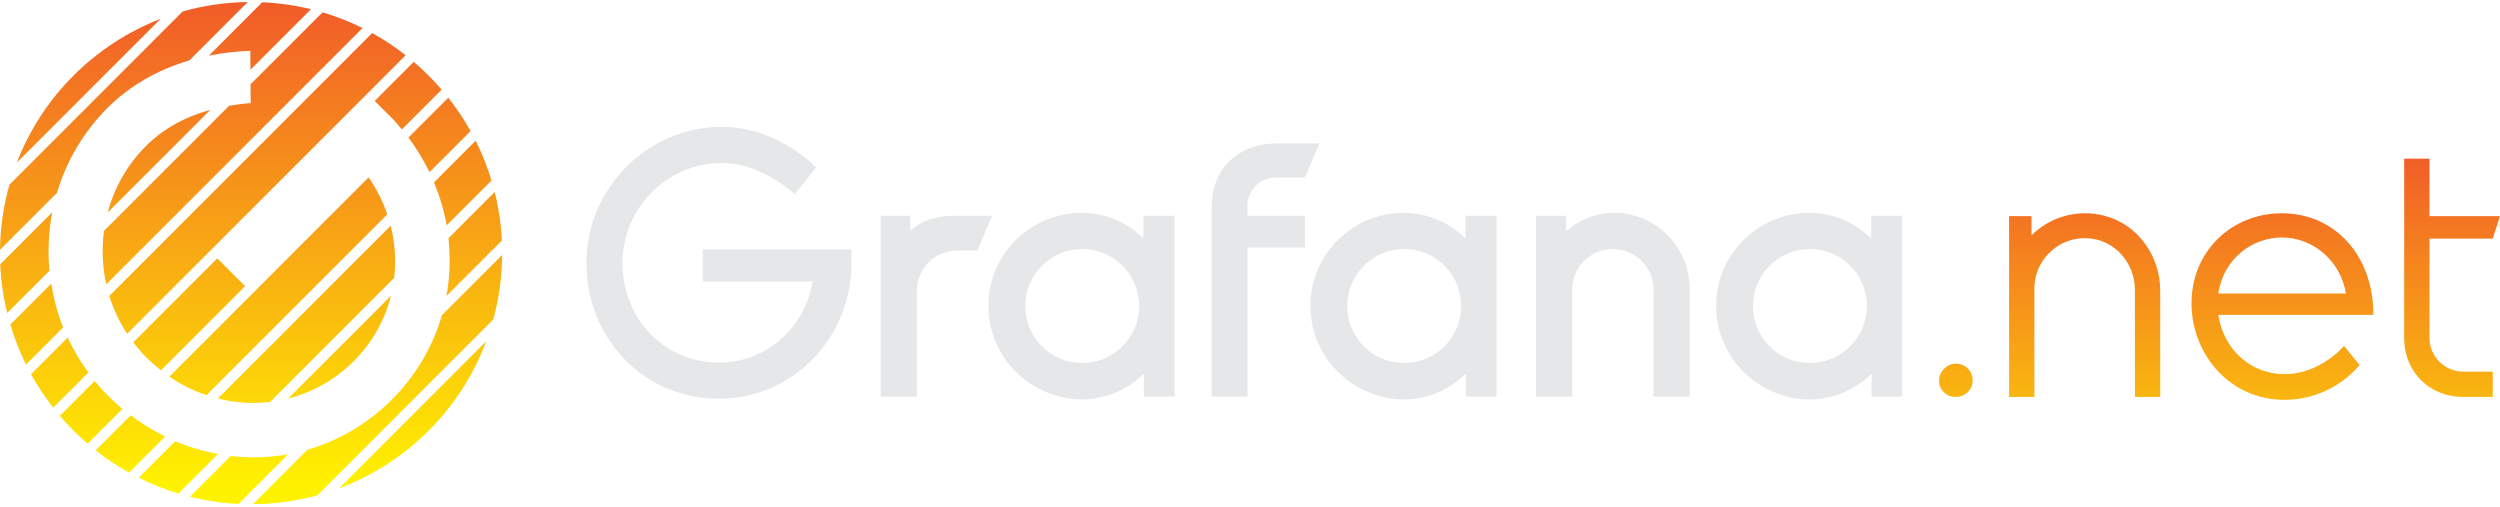
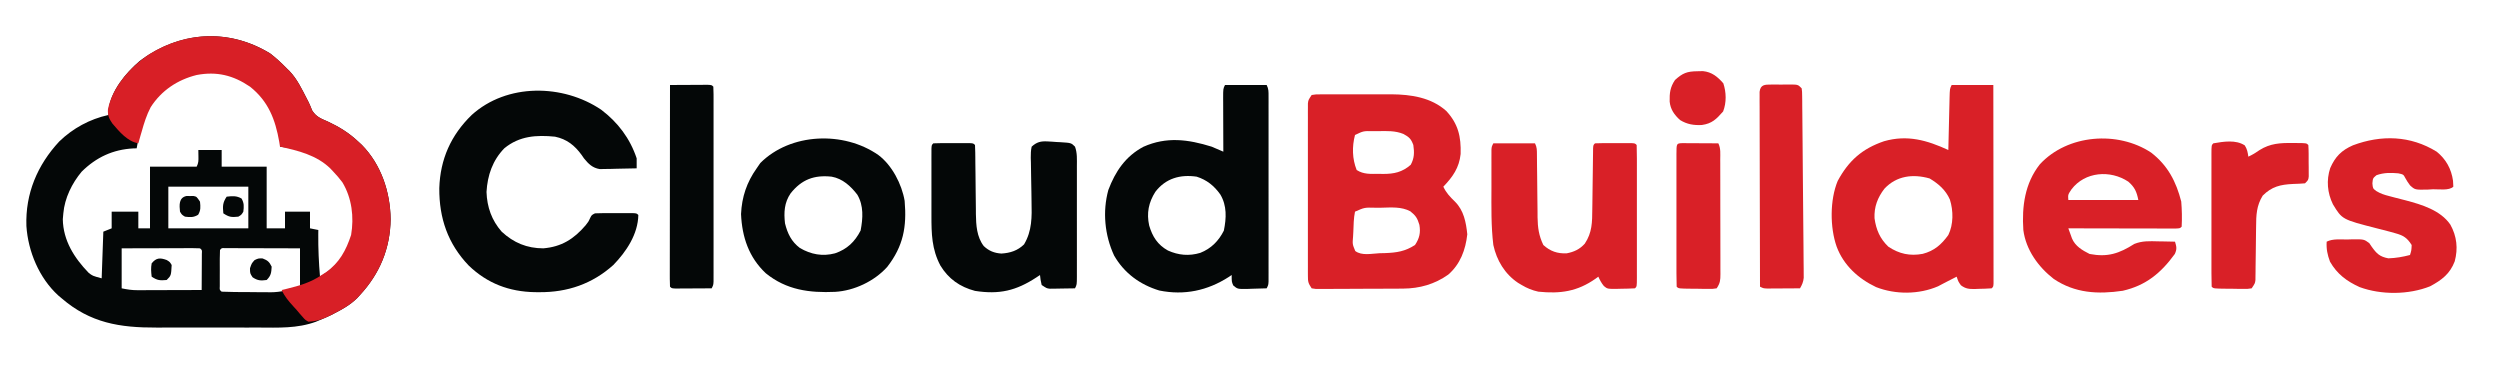
- <svg xmlns="http://www.w3.org/2000/svg" width="400" height="81" viewBox="0 0 400 81">
-   <path d="M136.223 42.913c-.463 11.743-9.719 20.884-21.231 20.884-12.149 0-21.174-9.835-21.174-21.694 0-11.975 9.777-21.81 21.694-21.81 5.38 0 10.645 2.314 15.099 6.479l-3.471 4.281c-3.413-2.951-7.521-4.975-11.628-4.975-8.735 0-15.909 7.173-15.909 16.024 0 8.967 6.768 15.909 15.388 15.909 7.752 0 13.826-5.669 15.041-12.959h-17.586v-5.149h23.777v3.01zm20.187-2.834h-3.24a6.48 6.48 0 0 0-6.479 6.479V63.45h-5.785V34.525h4.744v2.43c1.562-1.562 4.05-2.43 6.826-2.43h6.248l-2.314 5.554zm31.526 23.371h-4.917v-3.645c-3.804 3.717-9.803 5.496-15.874 2.83-4.506-1.979-7.854-6.084-8.745-10.924-1.723-9.355 5.472-17.649 14.669-17.649 3.876 0 7.347 1.562 9.892 4.107v-3.644h4.975V63.45zm-5.917-12.382c1.365-5.879-3.086-11.221-8.892-11.221-5.033 0-9.082 4.107-9.082 9.083 0 5.627 4.947 9.982 10.701 9.002 3.545-.604 6.46-3.361 7.273-6.864zm17.578-18.163v1.62h9.198v5.091h-9.198V63.45h-5.727V33.079c0-6.364 4.57-10.124 10.297-10.124h6.942l-2.314 5.438h-4.628c-2.546 0-4.57 2.024-4.57 4.512zm39.857 30.545h-4.917v-3.645c-3.804 3.717-9.803 5.496-15.874 2.83-4.506-1.979-7.854-6.084-8.745-10.924-1.723-9.355 5.472-17.649 14.669-17.649 3.876 0 7.347 1.562 9.892 4.107v-3.644h4.975V63.45zm-5.917-12.382c1.365-5.879-3.086-11.221-8.892-11.221-5.033 0-9.082 4.107-9.082 9.083 0 5.627 4.947 9.982 10.701 9.002 3.545-.604 6.459-3.361 7.273-6.864zm36.818-4.742V63.45h-5.785V46.326c0-3.587-2.951-6.48-6.48-6.48-3.644 0-6.537 2.893-6.537 6.48V63.45h-5.785V34.525h4.801v2.487a11.743 11.743 0 0 1 7.752-2.95c6.712 0 12.034 5.496 12.034 12.264zm34.014 17.124h-4.917v-3.645c-3.804 3.717-9.803 5.496-15.874 2.83-4.506-1.979-7.854-6.084-8.745-10.924-1.723-9.355 5.472-17.649 14.669-17.649 3.876 0 7.347 1.562 9.892 4.107v-3.644h4.975V63.45zm-5.917-12.382c1.365-5.879-3.086-11.221-8.892-11.221-5.033 0-9.082 4.107-9.082 9.083 0 5.627 4.947 9.982 10.701 9.002 3.545-.604 6.46-3.361 7.273-6.864z" fill="#e6e7e8" />
-   <linearGradient id="a" gradientUnits="userSpaceOnUse" x1="312.934" y1="89.824" x2="312.934" y2="23.688">
-     <stop offset="0" stop-color="#fff200" />
-     <stop offset="1" stop-color="#f15a29" />
-   </linearGradient>
-   <path d="M315.624 60.907c0 1.43-1.27 2.793-3.09 2.581-.912-.106-1.738-.711-2.085-1.561-.788-1.934.834-3.739 2.456-3.739 1.62.001 2.719 1.215 2.719 2.719z" fill="url(#a)" />
-   <linearGradient id="b" gradientUnits="userSpaceOnUse" x1="333.545" y1="89.824" x2="333.545" y2="23.688">
-     <stop offset="0" stop-color="#fff200" />
-     <stop offset="1" stop-color="#f15a29" />
-   </linearGradient>
-   <path d="M345.636 46.484V63.51h-4.05V46.407c0-3.823-2.554-7.316-6.294-8.108-5.224-1.105-9.788 2.897-9.788 7.856V63.51h-4.049V34.585h3.587v3.066c2.861-2.86 7.191-4.251 11.589-3.153 5.387 1.345 9.005 6.432 9.005 11.986z" fill="url(#b)" />
-   <linearGradient id="c" gradientUnits="userSpaceOnUse" x1="365.193" y1="89.824" x2="365.193" y2="23.688">
-     <stop offset="0" stop-color="#fff200" />
-     <stop offset="1" stop-color="#f15a29" />
-   </linearGradient>
-   <path d="M354.924 50.379c.868 5.669 5.323 9.487 10.587 9.487 4.049 0 7.462-2.256 9.545-4.512l2.487 3.066c-3.355 3.876-7.868 5.554-12.033 5.554-8.793 0-14.868-7.347-14.868-15.446 0-8.331 6.421-14.405 14.463-14.405 8.33 0 14.636 6.595 14.636 16.256h-24.817zm20.422-3.414c-.81-5.091-5.149-8.967-10.24-8.967-4.686 0-9.314 3.297-10.182 8.967h20.422z" fill="url(#c)" />
-   <linearGradient id="d" gradientUnits="userSpaceOnUse" x1="392.334" y1="89.824" x2="392.334" y2="23.688">
-     <stop offset="0" stop-color="#fff200" />
-     <stop offset="1" stop-color="#f15a29" />
-   </linearGradient>
-   <path d="M398.843 63.511h-4.744c-5.38 0-9.43-3.992-9.43-9.43V25.387h4.05v9.199H400l-1.157 3.587h-10.124v15.909c0 2.959 2.421 5.38 5.38 5.38h4.744v4.049z" fill="url(#d)" />
-   <linearGradient id="e" gradientUnits="userSpaceOnUse" x1="38.25" y1="77.691" x2="38.25" y2="-.557">
-     <stop offset="0" stop-color="#fff200" />
-     <stop offset="1" stop-color="#f15a29" />
-   </linearGradient>
-   <path d="M36.916 72.962l-6.517 6.517a40.175 40.175 0 0 0 7.756 1.152l7.947-7.947a31.371 31.371 0 0 1-9.186.278z" fill="url(#e)" />
-   <linearGradient id="f" gradientUnits="userSpaceOnUse" x1="28.542" y1="77.691" x2="28.542" y2="-.557">
-     <stop offset="0" stop-color="#fff200" />
-     <stop offset="1" stop-color="#f15a29" />
-   </linearGradient>
-   <path d="M28.02 70.598l-5.832 5.833a40.003 40.003 0 0 0 6.368 2.539l6.341-6.341a32.435 32.435 0 0 1-6.877-2.031z" fill="url(#f)" />
-   <linearGradient id="g" gradientUnits="userSpaceOnUse" x1="20.867" y1="77.691" x2="20.867" y2="-.557">
-     <stop offset="0" stop-color="#fff200" />
-     <stop offset="1" stop-color="#f15a29" />
-   </linearGradient>
-   <path d="M20.914 66.444l-5.608 5.608a40.166 40.166 0 0 0 5.341 3.566l5.781-5.781a33.48 33.48 0 0 1-5.514-3.393z" fill="url(#g)" />
-   <linearGradient id="h" gradientUnits="userSpaceOnUse" x1="14.578" y1="77.691" x2="14.578" y2="-.557">
-     <stop offset="0" stop-color="#fff200" />
-     <stop offset="1" stop-color="#f15a29" />
-   </linearGradient>
-   <path d="M17.316 63.358a32.616 32.616 0 0 1-2.171-2.404l-5.574 5.574a40.37 40.37 0 0 0 4.446 4.462l5.569-5.569a33.777 33.777 0 0 1-2.27-2.063z" fill="url(#h)" />
-   <linearGradient id="i" gradientUnits="userSpaceOnUse" x1="25.441" y1="77.691" x2="25.441" y2="-.557">
-     <stop offset="0" stop-color="#fff200" />
-     <stop offset="1" stop-color="#f15a29" />
-   </linearGradient>
-   <path d="M23.322 23.401c-3.03 3.03-5.048 6.702-6.09 10.594L33.65 17.577c-3.97 1.084-7.448 2.944-10.328 5.824z" fill="url(#i)" />
-   <linearGradient id="j" gradientUnits="userSpaceOnUse" x1="44.531" y1="77.691" x2="44.531" y2="-.557">
-     <stop offset="0" stop-color="#fff200" />
-     <stop offset="1" stop-color="#f15a29" />
-   </linearGradient>
-   <path d="M58.977 28.382l-31.88 31.879a24.264 24.264 0 0 0 5.937 2.97l28.93-28.93a23.934 23.934 0 0 0-2.987-5.919z" fill="url(#j)" />
-   <linearGradient id="k" gradientUnits="userSpaceOnUse" x1="30.273" y1="77.691" x2="30.273" y2="-.557">
-     <stop offset="0" stop-color="#fff200" />
-     <stop offset="1" stop-color="#f15a29" />
-   </linearGradient>
-   <path d="M34.762 41.337L21.329 54.77a24.154 24.154 0 0 0 2.116 2.459 25.933 25.933 0 0 0 2.308 2.024L39.216 45.79l-4.454-4.453z" fill="url(#k)" />
-   <linearGradient id="l" gradientUnits="userSpaceOnUse" x1="19.821" y1="77.691" x2="19.821" y2="-.557">
-     <stop offset="0" stop-color="#fff200" />
-     <stop offset="1" stop-color="#f15a29" />
-   </linearGradient>
-   <path d="M17.193 17.272c3.561-3.561 8.031-6.117 13.111-7.609L39.642.325c-3.607.047-7.097.57-10.415 1.508L1.508 29.552A40.196 40.196 0 0 0 0 39.967l9.128-9.128a32.032 32.032 0 0 1 8.065-13.567z" fill="url(#l)" />
-   <linearGradient id="m" gradientUnits="userSpaceOnUse" x1="9.554" y1="77.691" x2="9.554" y2="-.557">
-     <stop offset="0" stop-color="#fff200" />
-     <stop offset="1" stop-color="#f15a29" />
-   </linearGradient>
-   <path d="M10.831 54.008l-5.866 5.866a40.231 40.231 0 0 0 3.549 5.358l5.628-5.628a32.395 32.395 0 0 1-3.311-5.596z" fill="url(#m)" />
-   <linearGradient id="n" gradientUnits="userSpaceOnUse" x1="5.875" y1="77.691" x2="5.875" y2="-.557">
-     <stop offset="0" stop-color="#fff200" />
-     <stop offset="1" stop-color="#f15a29" />
-   </linearGradient>
-   <path d="M8.205 45.374l-6.558 6.558a39.87 39.87 0 0 0 2.512 6.396l5.942-5.942c-.903-2.271-1.518-4.625-1.896-7.012z" fill="url(#n)" />
-   <linearGradient id="o" gradientUnits="userSpaceOnUse" x1="41.198" y1="77.691" x2="41.198" y2="-.557">
-     <stop offset="0" stop-color="#fff200" />
-     <stop offset="1" stop-color="#f15a29" />
-   </linearGradient>
-   <path d="M20.337 53.41l44.57-44.57a40.296 40.296 0 0 0-5.358-3.549l-42.06 42.06a23.847 23.847 0 0 0 2.848 6.059z" fill="url(#o)" />
-   <linearGradient id="p" gradientUnits="userSpaceOnUse" x1="4.198" y1="77.691" x2="4.198" y2="-.557">
-     <stop offset="0" stop-color="#fff200" />
-     <stop offset="1" stop-color="#f15a29" />
-   </linearGradient>
-   <path d="M8.364 33.956L.033 42.287c.117 2.675.499 5.28 1.114 7.794l6.768-6.768a33.036 33.036 0 0 1 .449-9.357z" fill="url(#p)" />
-   <linearGradient id="q" gradientUnits="userSpaceOnUse" x1="41.589" y1="77.691" x2="41.589" y2="-.557">
-     <stop offset="0" stop-color="#fff200" />
-     <stop offset="1" stop-color="#f15a29" />
-   </linearGradient>
-   <path d="M40.052 8.141l.02 3.015 9.684-9.684A40.155 40.155 0 0 0 41.962.358l-8.539 8.539a40.655 40.655 0 0 1 6.629-.756z" fill="url(#q)" />
-   <linearGradient id="r" gradientUnits="userSpaceOnUse" x1="75.867" y1="77.691" x2="75.867" y2="-.557">
-     <stop offset="0" stop-color="#fff200" />
-     <stop offset="1" stop-color="#f15a29" />
-   </linearGradient>
-   <path d="M71.428 47.357l8.877-8.877a40.175 40.175 0 0 0-1.152-7.756l-7.404 7.404a31.82 31.82 0 0 1-.321 9.229z" fill="url(#r)" />
-   <linearGradient id="s" gradientUnits="userSpaceOnUse" x1="74.039" y1="77.691" x2="74.039" y2="-.557">
-     <stop offset="0" stop-color="#fff200" />
-     <stop offset="1" stop-color="#f15a29" />
-   </linearGradient>
-   <path d="M71.471 36.055l7.174-7.173a39.864 39.864 0 0 0-2.539-6.369l-6.672 6.672a32.636 32.636 0 0 1 2.037 6.87z" fill="url(#s)" />
-   <linearGradient id="t" gradientUnits="userSpaceOnUse" x1="65.308" y1="77.691" x2="65.308" y2="-.557">
-     <stop offset="0" stop-color="#fff200" />
-     <stop offset="1" stop-color="#f15a29" />
-   </linearGradient>
-   <path d="M63.096 19.295c.425.46.8.946 1.195 1.422l6.374-6.374a40.545 40.545 0 0 0-4.462-4.446L59.95 16.15l3.146 3.145z" fill="url(#t)" />
-   <linearGradient id="u" gradientUnits="userSpaceOnUse" x1="70.32" y1="77.691" x2="70.32" y2="-.557">
-     <stop offset="0" stop-color="#fff200" />
-     <stop offset="1" stop-color="#f15a29" />
-   </linearGradient>
-   <path d="M68.714 27.552l6.579-6.579a40.264 40.264 0 0 0-3.566-5.341l-6.38 6.38a33.41 33.41 0 0 1 3.367 5.54z" fill="url(#u)" />
-   <linearGradient id="v" gradientUnits="userSpaceOnUse" x1="66.036" y1="77.691" x2="66.036" y2="-.557">
-     <stop offset="0" stop-color="#fff200" />
-     <stop offset="1" stop-color="#f15a29" />
-   </linearGradient>
-   <path d="M77.809 54.588L54.262 78.135a40.295 40.295 0 0 0 23.547-23.547z" fill="url(#v)" />
-   <linearGradient id="w" gradientUnits="userSpaceOnUse" x1="37.212" y1="77.691" x2="37.212" y2="-.557">
-     <stop offset="0" stop-color="#fff200" />
-     <stop offset="1" stop-color="#f15a29" />
-   </linearGradient>
-   <path d="M40.107 16.495c-1.188.086-2.33.241-3.451.429L16.648 36.932a24.133 24.133 0 0 0 .355 8.553l41-41a39.927 39.927 0 0 0-6.396-2.512l-11.52 11.519.02 3.003z" fill="url(#w)" />
-   <linearGradient id="x" gradientUnits="userSpaceOnUse" x1="49.038" y1="77.691" x2="49.038" y2="-.557">
-     <stop offset="0" stop-color="#fff200" />
-     <stop offset="1" stop-color="#f15a29" />
-   </linearGradient>
-   <path d="M62.504 36.114L34.855 63.763c2.759.696 5.587.878 8.363.545l19.849-19.849a23.081 23.081 0 0 0-.563-8.345z" fill="url(#x)" />
-   <linearGradient id="y" gradientUnits="userSpaceOnUse" x1="54.332" y1="77.691" x2="54.332" y2="-.557">
-     <stop offset="0" stop-color="#fff200" />
-     <stop offset="1" stop-color="#f15a29" />
-   </linearGradient>
-   <path d="M62.558 47.32l-16.45 16.45a22.72 22.72 0 0 0 10.493-5.989c3.036-3.037 5.002-6.654 5.957-10.461z" fill="url(#y)" />
-   <linearGradient id="z" gradientUnits="userSpaceOnUse" x1="60.406" y1="77.691" x2="60.406" y2="-.557">
-     <stop offset="0" stop-color="#fff200" />
-     <stop offset="1" stop-color="#f15a29" />
-   </linearGradient>
-   <path d="M80.348 40.789l-9.641 9.641a31.326 31.326 0 0 1-7.98 13.479c-3.981 3.981-8.644 6.641-13.555 8.055l-8.71 8.71a40.205 40.205 0 0 0 10.329-1.422l28.133-28.133a40.089 40.089 0 0 0 1.424-10.33z" fill="url(#z)" />
-   <linearGradient id="A" gradientUnits="userSpaceOnUse" x1="14.191" y1="77.691" x2="14.191" y2="-.557">
-     <stop offset="0" stop-color="#fff200" />
-     <stop offset="1" stop-color="#f15a29" />
-   </linearGradient>
-   <path d="M2.684 26.025L25.699 3.01A40.292 40.292 0 0 0 2.684 26.025z" fill="url(#A)" />
+ <svg xmlns="http://www.w3.org/2000/svg" version="1.1" width="1500" height="221">
+   <path d="M0 0 C3.616 2.758 6.834 5.74 10 9 C10.549 9.529 11.098 10.057 11.664 10.602 C16.293 15.429 19.133 21.484 22.168 27.379 C22.485 27.989 22.802 28.598 23.129 29.227 C23.927 30.852 24.604 32.537 25.266 34.223 C27.673 38.077 30.484 39.121 34.562 40.875 C41.528 44.121 47.362 47.698 53 53 C53.694 53.641 54.387 54.281 55.102 54.941 C66.704 66.746 72.171 83.221 72.375 99.5 C72.175 116.963 65.871 132.157 54 145 C53.432 145.623 52.863 146.245 52.277 146.887 C48.142 150.931 43.42 153.574 38.312 156.188 C37.69 156.509 37.067 156.83 36.426 157.161 C34.312 158.191 32.172 159.098 30 160 C28.791 160.515 28.791 160.515 27.558 161.041 C16.327 165.162 4.914 164.58 -6.895 164.531 C-9.214 164.534 -11.534 164.538 -13.853 164.543 C-18.699 164.549 -23.544 164.54 -28.39 164.521 C-34.559 164.499 -40.728 164.512 -46.897 164.536 C-51.684 164.55 -56.47 164.546 -61.257 164.535 C-63.53 164.533 -65.802 164.536 -68.075 164.545 C-90.1 164.616 -107.77 161.846 -125 147 C-125.678 146.429 -126.356 145.858 -127.055 145.27 C-138.487 134.838 -145.138 118.915 -146.156 103.66 C-146.844 84.133 -139.564 66.991 -126.438 52.875 C-118.236 44.948 -108.16 39.469 -97 37 C-96.959 35.907 -96.918 34.814 -96.875 33.688 C-95.42 22.519 -86.615 11.818 -78.328 4.707 C-54.654 -13.116 -25.466 -15.446 0 0 Z M-61 20 C-62.052 20.742 -63.104 21.485 -64.188 22.25 C-74.127 31.969 -77.744 43.582 -80 57 C-80.982 57.021 -80.982 57.021 -81.984 57.043 C-94.225 57.683 -104.285 62.379 -113 71 C-118.821 77.95 -123.208 86.896 -124 96 C-124.155 97.763 -124.155 97.763 -124.312 99.562 C-124.092 112.337 -117.467 122.714 -108.906 131.59 C-106.527 133.502 -106.527 133.502 -101 135 C-100.67 125.76 -100.34 116.52 -100 107 C-97.525 106.01 -97.525 106.01 -95 105 C-95 101.7 -95 98.4 -95 95 C-89.72 95 -84.44 95 -79 95 C-79 98.3 -79 101.6 -79 105 C-76.69 105 -74.38 105 -72 105 C-72 92.79 -72 80.58 -72 68 C-62.76 68 -53.52 68 -44 68 C-42.856 65.713 -42.897 64.407 -42.938 61.875 C-42.958 60.596 -42.979 59.318 -43 58 C-38.38 58 -33.76 58 -29 58 C-29 61.3 -29 64.6 -29 68 C-20.09 68 -11.18 68 -2 68 C-2 80.21 -2 92.42 -2 105 C1.63 105 5.26 105 9 105 C9 101.7 9 98.4 9 95 C13.95 95 18.9 95 24 95 C24 98.3 24 101.6 24 105 C25.65 105.33 27.3 105.66 29 106 C28.983 107.272 28.983 107.272 28.965 108.57 C28.899 117.114 29.275 125.484 30 134 C40.246 127.989 46.017 120.485 49.586 109.137 C51.664 98.413 50.096 86.876 44.492 77.469 C42.786 75.151 40.989 73.08 39 71 C37.995 69.935 37.995 69.935 36.969 68.848 C28.224 60.34 17.883 57.412 6 56 C6.082 55.113 6.165 54.226 6.25 53.312 C6.202 41.418 0.116 31.271 -7.688 22.812 C-15.467 15.389 -24.685 11.379 -35.402 10.891 C-45.029 11.296 -53.226 14.468 -61 20 Z M-61 80 C-61 88.25 -61 96.5 -61 105 C-45.16 105 -29.32 105 -13 105 C-13 96.75 -13 88.5 -13 80 C-28.84 80 -44.68 80 -61 80 Z M-89 117 C-89 124.92 -89 132.84 -89 141 C-85.483 141.703 -82.944 142.124 -79.485 142.114 C-78.194 142.113 -78.194 142.113 -76.877 142.113 C-75.963 142.108 -75.048 142.103 -74.105 142.098 C-73.158 142.096 -72.211 142.095 -71.235 142.093 C-68.219 142.088 -65.203 142.075 -62.188 142.062 C-60.139 142.057 -58.09 142.053 -56.041 142.049 C-51.027 142.038 -46.014 142.021 -41 142 C-40.971 138.021 -40.953 134.042 -40.938 130.062 C-40.925 128.358 -40.925 128.358 -40.912 126.619 C-40.909 125.54 -40.906 124.46 -40.902 123.348 C-40.897 122.347 -40.892 121.347 -40.886 120.317 C-40.738 118.038 -40.738 118.038 -42 117 C-43.474 116.907 -44.952 116.883 -46.428 116.886 C-47.369 116.887 -48.31 116.887 -49.279 116.887 C-50.302 116.892 -51.325 116.897 -52.379 116.902 C-53.942 116.904 -53.942 116.904 -55.536 116.907 C-58.878 116.912 -62.22 116.925 -65.562 116.938 C-67.822 116.943 -70.082 116.947 -72.342 116.951 C-77.895 116.961 -83.447 116.981 -89 117 Z M-30 118 C-30.099 119.769 -30.131 121.541 -30.133 123.312 C-30.134 124.388 -30.135 125.463 -30.137 126.57 C-30.133 127.702 -30.129 128.834 -30.125 130 C-30.129 131.132 -30.133 132.264 -30.137 133.43 C-30.135 134.505 -30.134 135.58 -30.133 136.688 C-30.132 137.681 -30.131 138.675 -30.129 139.699 C-30.258 141.964 -30.258 141.964 -29 143 C-26.462 143.126 -23.953 143.189 -21.414 143.203 C-20.643 143.209 -19.871 143.215 -19.076 143.22 C-17.433 143.23 -15.791 143.236 -14.148 143.24 C-11.67 143.25 -9.193 143.281 -6.715 143.312 C-5.115 143.319 -3.514 143.324 -1.914 143.328 C-0.823 143.347 -0.823 143.347 0.291 143.366 C6.929 143.338 11.101 141.882 18 140 C18 132.41 18 124.82 18 117 C11.325 116.977 4.65 116.957 -2.026 116.945 C-4.298 116.94 -6.571 116.933 -8.844 116.925 C-12.103 116.912 -15.362 116.907 -18.621 116.902 C-19.644 116.897 -20.667 116.892 -21.721 116.887 C-22.662 116.887 -23.603 116.887 -24.572 116.886 C-25.405 116.884 -26.237 116.882 -27.095 116.88 C-29.01 116.79 -29.01 116.79 -30 118 Z " fill="#040707" transform="translate(162,32)" />
+   <path d="M0 0 C2.362 -0.381 2.362 -0.381 5.361 -0.388 C6.483 -0.398 7.605 -0.407 8.762 -0.417 C9.983 -0.411 11.203 -0.405 12.461 -0.398 C14.345 -0.403 14.345 -0.403 16.267 -0.407 C18.936 -0.409 21.604 -0.405 24.272 -0.391 C27.659 -0.374 31.045 -0.384 34.431 -0.402 C37.691 -0.415 40.951 -0.406 44.211 -0.398 C45.411 -0.405 46.612 -0.411 47.849 -0.417 C59.593 -0.321 71.69 1.459 80.746 9.562 C87.918 17.289 89.696 24.968 89.383 35.406 C88.504 43.659 84.655 49.138 79 55 C80.746 58.789 83.009 61.081 86 64 C91.299 69.299 92.612 76.314 93.375 83.562 C92.36 92.863 89.157 101.552 81.926 107.789 C73.804 113.544 64.762 116.098 54.865 116.161 C53.65 116.171 52.436 116.18 51.184 116.19 C49.882 116.194 48.58 116.199 47.238 116.203 C45.883 116.209 44.527 116.215 43.171 116.22 C40.338 116.231 37.504 116.237 34.671 116.24 C31.035 116.246 27.401 116.27 23.765 116.298 C20.97 116.317 18.174 116.322 15.378 116.324 C13.385 116.328 11.392 116.347 9.399 116.366 C8.194 116.363 6.989 116.36 5.747 116.356 C4.683 116.36 3.619 116.364 2.523 116.367 C1.69 116.246 0.858 116.125 0 116 C-2.108 112.838 -2.251 112.094 -2.254 108.483 C-2.26 107.558 -2.265 106.633 -2.271 105.679 C-2.267 104.666 -2.263 103.653 -2.259 102.609 C-2.262 101.541 -2.266 100.472 -2.269 99.371 C-2.278 95.831 -2.272 92.291 -2.266 88.75 C-2.267 86.295 -2.269 83.84 -2.271 81.386 C-2.274 76.238 -2.27 71.09 -2.261 65.941 C-2.249 59.333 -2.256 52.726 -2.268 46.118 C-2.275 41.048 -2.273 35.978 -2.268 30.908 C-2.266 28.471 -2.268 26.034 -2.273 23.597 C-2.278 20.195 -2.27 16.793 -2.259 13.391 C-2.263 12.378 -2.267 11.364 -2.271 10.321 C-2.263 8.933 -2.263 8.933 -2.254 7.517 C-2.253 6.712 -2.252 5.908 -2.252 5.079 C-2 3 -2 3 0 0 Z M26 24 C24.168 30.997 24.313 38.284 27 45 C31.209 47.737 35.46 47.331 40.312 47.312 C41.142 47.329 41.972 47.345 42.826 47.361 C49.43 47.367 54.318 46.338 59.438 41.875 C61.628 37.844 61.653 34.491 61 30 C59.634 26.303 58.533 25.295 55.082 23.387 C50.097 21.348 45.057 21.6 39.75 21.688 C38.757 21.684 37.765 21.681 36.742 21.678 C31.038 21.583 31.038 21.583 26 24 Z M26 70 C25.182 73.946 25.159 77.978 25 82 C24.947 82.96 24.894 83.921 24.84 84.91 C24.454 89.525 24.454 89.525 26.164 93.615 C30.083 96.571 36.009 95.155 40.688 94.938 C41.847 94.91 43.007 94.882 44.201 94.854 C51.16 94.573 56.111 93.807 62 90 C64.63 86.054 65.461 82.655 64.637 77.906 C63.442 73.977 62.535 72.424 59.203 69.785 C53.766 66.894 47.743 67.499 41.75 67.625 C39.975 67.627 39.975 67.627 38.164 67.629 C31.713 67.472 31.713 67.472 26 70 Z " fill="#D92027" transform="translate(787,57)" />
+   <path d="M0 0 C10.037 7.597 17.283 17.179 21.305 29.184 C21.345 31.183 21.351 33.184 21.305 35.184 C17.242 35.3 13.181 35.371 9.117 35.434 C7.391 35.484 7.391 35.484 5.631 35.535 C3.963 35.554 3.963 35.554 2.262 35.574 C0.73 35.606 0.73 35.606 -0.833 35.638 C-5.194 34.946 -7.599 32.533 -10.32 29.184 C-10.774 28.524 -11.228 27.864 -11.695 27.184 C-15.913 21.414 -20.566 17.671 -27.695 16.184 C-38.839 15.087 -49.039 15.72 -58.07 23.133 C-65.133 30.364 -68.219 39.365 -68.789 49.359 C-68.49 58.377 -65.676 66.395 -59.695 73.184 C-52.489 79.862 -44.528 83.169 -34.695 83.184 C-23.751 82.26 -16.375 77.586 -9.324 69.367 C-7.651 67.26 -7.651 67.26 -6.598 64.969 C-5.695 63.184 -5.695 63.184 -3.695 62.184 C-1.821 62.087 0.057 62.053 1.934 62.051 C3.051 62.049 4.168 62.048 5.318 62.047 C6.489 62.051 7.661 62.055 8.867 62.059 C10.042 62.055 11.217 62.051 12.428 62.047 C13.543 62.048 14.659 62.049 15.809 62.051 C16.838 62.052 17.867 62.053 18.928 62.054 C21.305 62.184 21.305 62.184 22.305 63.184 C22.088 74.688 15.12 85.144 7.305 93.184 C-5.323 104.525 -20.213 109.604 -37.008 109.496 C-37.931 109.49 -38.855 109.485 -39.806 109.479 C-55.17 109.206 -68.262 104.266 -79.445 93.531 C-91.987 80.445 -97.241 65.085 -97.117 47.064 C-96.561 29.711 -90.182 15.328 -77.695 3.184 C-56.477 -16.014 -22.917 -15.444 0 0 Z " fill="#040707" transform="translate(360.6953,65.81641)" />
+   <path d="M0 0 C8.25 0 16.5 0 25 0 C26.217 2.434 26.126 3.986 26.127 6.707 C26.131 8.196 26.131 8.196 26.136 9.715 C26.132 11.355 26.132 11.355 26.129 13.027 C26.132 14.749 26.132 14.749 26.135 16.506 C26.139 20.317 26.136 24.127 26.133 27.938 C26.133 30.575 26.134 33.213 26.136 35.851 C26.138 41.386 26.135 46.921 26.13 52.456 C26.125 58.86 26.127 65.264 26.132 71.668 C26.137 77.822 26.137 83.976 26.134 90.131 C26.133 92.753 26.134 95.375 26.136 97.997 C26.139 101.655 26.135 105.314 26.129 108.973 C26.131 110.066 26.133 111.159 26.136 112.285 C26.133 113.278 26.13 114.27 26.127 115.293 C26.126 116.592 26.126 116.592 26.126 117.917 C26 120 26 120 25 122 C22.062 122.108 19.127 122.187 16.188 122.25 C15.354 122.284 14.521 122.317 13.662 122.352 C7.529 122.45 7.529 122.45 4.926 120.234 C4 118 4 118 4 114 C3.429 114.387 2.858 114.773 2.27 115.172 C-10.576 123.422 -24.454 126.338 -39.434 123.305 C-51.011 119.794 -60.474 112.892 -66.539 102.316 C-72.197 90.123 -73.556 75.975 -70 63 C-65.79 51.832 -59.673 42.76 -48.938 37.062 C-35.067 30.884 -22.142 32.609 -8 37 C-5.646 37.955 -3.328 38.982 -1 40 C-1.005 38.859 -1.01 37.719 -1.016 36.543 C-1.034 32.32 -1.045 28.098 -1.055 23.875 C-1.06 22.045 -1.067 20.216 -1.075 18.386 C-1.088 15.76 -1.093 13.134 -1.098 10.508 C-1.103 9.687 -1.108 8.866 -1.113 8.02 C-1.114 2.228 -1.114 2.228 0 0 Z M-41.781 64.082 C-45.827 70.448 -47.126 76.876 -45.496 84.293 C-43.542 90.959 -40.446 95.864 -34.25 99.312 C-27.875 102.176 -21.551 102.732 -14.844 100.723 C-8.354 98.179 -3.782 93.564 -0.688 87.375 C0.845 79.854 1.209 72.437 -2.809 65.676 C-6.509 60.471 -10.914 56.932 -17 55 C-26.899 53.552 -35.583 56.006 -41.781 64.082 Z " fill="#040707" transform="translate(735,51)" />
+   <path d="M0 0 C8.25 0 16.5 0 25 0 C25.023 15.759 25.041 31.518 25.052 47.278 C25.057 54.594 25.064 61.911 25.075 69.228 C25.085 75.603 25.092 81.978 25.094 88.353 C25.095 91.73 25.098 95.108 25.106 98.486 C25.113 102.25 25.114 106.015 25.114 109.779 C25.117 110.907 25.121 112.035 25.124 113.197 C25.123 114.216 25.122 115.236 25.12 116.286 C25.121 117.177 25.122 118.069 25.123 118.987 C25 121 25 121 24 122 C21.379 122.181 18.81 122.278 16.188 122.312 C15.1 122.356 15.1 122.356 13.99 122.4 C10.449 122.443 8.425 122.318 5.551 120.168 C4 118 4 118 3 115 C0.886 116.047 -1.213 117.113 -3.297 118.219 C-4.106 118.642 -4.916 119.064 -5.75 119.5 C-6.549 119.923 -7.348 120.346 -8.172 120.781 C-19.681 125.741 -33.732 125.813 -45.359 121.254 C-55.969 116.216 -64.825 108.203 -69 97 C-73.095 85.442 -73.093 68.88 -68.383 57.566 C-61.817 45.38 -53.649 38.179 -40.543 33.727 C-26.562 29.732 -14.832 33.135 -2 39 C-1.962 37.334 -1.962 37.334 -1.924 35.635 C-1.83 31.524 -1.73 27.413 -1.628 23.302 C-1.584 21.521 -1.543 19.74 -1.503 17.959 C-1.445 15.402 -1.381 12.846 -1.316 10.289 C-1.3 9.49 -1.283 8.691 -1.266 7.868 C-1.114 2.228 -1.114 2.228 0 0 Z M-40.375 62.25 C-44.447 67.555 -46.591 73.15 -46.285 79.926 C-45.346 86.755 -43.042 92.182 -38 97 C-31.508 101.347 -25.035 102.737 -17.375 101.312 C-10.477 99.523 -6.134 95.742 -2 90 C1.117 83.618 1.059 75.481 -1.062 68.75 C-3.58 62.994 -7.943 59.226 -13.25 56.062 C-23.219 53.238 -33.093 54.431 -40.375 62.25 Z " fill="#D92027" transform="translate(1171,51)" />
+   <path d="M0 0 C3.616 2.758 6.834 5.74 10 9 C10.549 9.529 11.098 10.057 11.664 10.602 C16.293 15.429 19.133 21.484 22.168 27.379 C22.644 28.293 22.644 28.293 23.129 29.227 C23.927 30.852 24.604 32.537 25.266 34.223 C27.673 38.077 30.484 39.121 34.562 40.875 C41.528 44.121 47.362 47.698 53 53 C53.694 53.641 54.387 54.281 55.102 54.941 C66.704 66.746 72.171 83.221 72.375 99.5 C72.175 116.963 65.871 132.157 54 145 C53.432 145.623 52.863 146.245 52.277 146.887 C48.041 151.03 43.171 153.7 37.938 156.375 C37.265 156.721 36.592 157.068 35.898 157.424 C31.639 159.503 27.816 160.866 23 161 C21.031 159.848 21.031 159.848 19.5 158.062 C18.929 157.418 18.358 156.773 17.77 156.109 C17.186 155.413 16.602 154.717 16 154 C15.364 153.304 14.729 152.608 14.074 151.891 C11.202 148.727 8.779 145.914 7 142 C7.978 141.769 8.957 141.539 9.965 141.301 C17.601 139.432 24.442 137.497 31 133 C31.831 132.47 32.663 131.94 33.52 131.395 C41.589 125.721 45.609 118.273 48.664 108.98 C50.493 98.198 49.131 86.871 43.457 77.434 C41.757 75.135 39.974 73.067 38 71 C37.403 70.363 36.806 69.726 36.191 69.07 C27.951 61.087 16.932 58.384 6 56 C5.853 55.056 5.706 54.113 5.555 53.141 C3.209 39.716 -0.982 28.749 -12 20 C-22.102 13.133 -31.967 10.722 -44 13 C-55.497 15.854 -65.127 22.282 -71.57 32.285 C-74.047 36.989 -75.575 41.895 -77 47 C-77.226 47.764 -77.451 48.529 -77.684 49.316 C-78.139 50.873 -78.573 52.435 -79 54 C-85.596 52.842 -90.359 47.015 -94.562 42.125 C-96.595 39.224 -97.421 37.243 -97.25 33.688 C-94.559 20.163 -83.807 8.213 -72.738 0.711 C-49.746 -13.655 -23.189 -14.066 0 0 Z " fill="#D81F26" transform="translate(162,32)" />
+   <path d="M0 0 C9.968 7.69 15 17.381 18.062 29.375 C18.471 34.382 18.578 39.419 18.312 44.438 C17.312 45.438 17.312 45.438 14.649 45.558 C12.867 45.554 12.867 45.554 11.049 45.551 C10.068 45.551 10.068 45.551 9.068 45.551 C6.898 45.551 4.728 45.543 2.559 45.535 C1.058 45.533 -0.443 45.532 -1.944 45.531 C-5.901 45.527 -9.858 45.517 -13.815 45.506 C-17.85 45.496 -21.885 45.491 -25.92 45.486 C-33.842 45.476 -41.765 45.459 -49.688 45.438 C-49.226 46.73 -48.758 48.021 -48.288 49.311 C-48.029 50.03 -47.769 50.749 -47.501 51.49 C-45.561 56.133 -41.285 58.639 -36.938 60.812 C-26.124 62.892 -19.21 60.571 -10.074 54.781 C-5.282 52.88 -0.914 53.115 4.188 53.25 C5.162 53.264 6.137 53.277 7.141 53.291 C9.532 53.326 11.922 53.375 14.312 53.438 C15.249 56.468 15.56 57.908 14.195 60.832 C5.878 72.273 -3.122 79.703 -17.016 82.895 C-31.907 85.097 -45.774 84.366 -58.5 75.75 C-67.751 68.565 -75.156 58.293 -76.688 46.438 C-77.609 32.289 -75.793 18.44 -66.785 7.027 C-50.13 -11.013 -20.015 -13.226 0 0 Z M-47.812 22.062 C-49.93 25.231 -49.93 25.231 -49.688 28.438 C-35.828 28.438 -21.968 28.438 -7.688 28.438 C-8.699 23.381 -9.901 20.752 -13.688 17.438 C-24.481 10.264 -39.735 11.405 -47.812 22.062 Z " fill="#D92027" transform="translate(1290.688,91.5625)" />
+   <path d="M0 0 C8.183 6.086 14.106 17.51 15.789 27.531 C17.124 43.154 15 54.688 5.324 67.16 C-2.381 75.723 -14.462 81.447 -25.938 82.112 C-41.348 82.806 -55.133 81.01 -67.512 70.961 C-77.651 61.476 -81.792 49.219 -82.375 35.438 C-81.916 25.152 -78.932 16.356 -73 8 C-72.278 6.948 -71.556 5.896 -70.812 4.812 C-52.669 -13.331 -20.764 -14.469 0 0 Z M-52.625 23 C-56.431 28.535 -56.758 34.476 -56 41 C-54.497 47.118 -52.143 51.98 -47.047 55.812 C-40.365 59.689 -33.495 60.965 -26 59 C-18.766 56.544 -14.085 52.076 -10.625 45.312 C-9.242 37.984 -8.706 30.433 -12.602 23.816 C-16.59 18.636 -21.431 14.182 -28 13 C-38.481 11.867 -46.026 14.69 -52.625 23 Z " fill="#040707" transform="translate(527,93)" />
+   <path d="M0 0 C8.25 0 16.5 0 25 0 C26.222 2.444 26.137 4.05 26.158 6.782 C26.168 7.777 26.178 8.772 26.189 9.797 C26.196 10.877 26.203 11.957 26.211 13.07 C26.239 15.352 26.268 17.633 26.297 19.914 C26.338 23.515 26.375 27.116 26.401 30.717 C26.429 34.189 26.475 37.661 26.523 41.133 C26.527 42.201 26.53 43.269 26.533 44.369 C26.635 50.595 27.291 55.359 30 61 C34.13 64.746 38.441 66.25 44 66 C48.447 65.145 51.831 63.58 54.875 60.188 C59.331 53.504 59.317 47.303 59.379 39.512 C59.396 38.413 59.413 37.314 59.43 36.182 C59.483 32.684 59.524 29.186 59.562 25.688 C59.606 22.172 59.653 18.656 59.705 15.14 C59.737 12.954 59.764 10.768 59.786 8.583 C59.799 7.601 59.813 6.619 59.826 5.608 C59.841 4.306 59.841 4.306 59.855 2.978 C60 1 60 1 61 0 C62.769 -0.099 64.541 -0.131 66.312 -0.133 C67.388 -0.134 68.463 -0.135 69.57 -0.137 C70.702 -0.133 71.834 -0.129 73 -0.125 C74.132 -0.129 75.264 -0.133 76.43 -0.137 C77.505 -0.135 78.58 -0.134 79.688 -0.133 C80.681 -0.132 81.675 -0.131 82.699 -0.129 C85 0 85 0 86 1 C86.1 3.642 86.136 6.258 86.129 8.9 C86.132 10.142 86.132 10.142 86.135 11.408 C86.139 14.158 86.136 16.907 86.133 19.656 C86.133 21.558 86.134 23.46 86.136 25.362 C86.137 29.353 86.135 33.345 86.13 37.336 C86.125 42.465 86.128 47.593 86.134 52.722 C86.138 56.651 86.136 60.58 86.134 64.509 C86.133 66.4 86.134 68.292 86.136 70.183 C86.139 72.822 86.135 75.461 86.129 78.1 C86.131 78.889 86.133 79.679 86.136 80.492 C86.114 85.886 86.114 85.886 85 87 C82.195 87.154 79.431 87.232 76.625 87.25 C75.844 87.271 75.063 87.291 74.258 87.312 C68.426 87.352 68.426 87.352 66.326 85.616 C64.875 83.848 63.934 82.082 63 80 C62.455 80.398 61.909 80.797 61.348 81.207 C50.383 88.91 40.218 90.357 27 89 C23.274 88.17 20.27 86.951 17 85 C15.929 84.364 15.929 84.364 14.836 83.715 C6.866 78.357 2.036 70.295 0 61 C-1.377 49.678 -1.154 38.212 -1.13 26.828 C-1.125 23.714 -1.13 20.601 -1.137 17.488 C-1.136 15.508 -1.135 13.527 -1.133 11.547 C-1.135 10.617 -1.137 9.687 -1.139 8.728 C-1.136 7.873 -1.133 7.017 -1.129 6.136 C-1.129 5.383 -1.128 4.63 -1.127 3.855 C-1 2 -1 2 0 0 Z " fill="#D92027" transform="translate(896,86)" />
+   <path d="M0 0 C1.248 0.069 1.248 0.069 2.521 0.139 C3.377 0.202 4.232 0.266 5.113 0.332 C6.414 0.399 6.414 0.399 7.74 0.467 C14.152 0.871 14.152 0.871 16.426 3.145 C17.832 6.896 17.566 10.869 17.555 14.819 C17.558 15.971 17.558 15.971 17.56 17.146 C17.565 19.679 17.562 22.213 17.559 24.746 C17.559 26.507 17.56 28.267 17.561 30.028 C17.563 33.715 17.561 37.402 17.556 41.089 C17.55 45.821 17.554 50.554 17.56 55.287 C17.563 58.92 17.562 62.554 17.56 66.188 C17.559 67.934 17.56 69.679 17.562 71.425 C17.565 73.86 17.561 76.294 17.555 78.729 C17.557 79.454 17.559 80.179 17.561 80.927 C17.54 85.916 17.54 85.916 16.426 88.145 C13.655 88.198 10.885 88.238 8.113 88.27 C7.328 88.286 6.542 88.303 5.732 88.32 C4.975 88.327 4.218 88.333 3.438 88.34 C2.741 88.35 2.045 88.361 1.327 88.372 C-0.574 88.145 -0.574 88.145 -3.574 86.145 C-4.262 83.02 -4.262 83.02 -4.574 80.145 C-5.275 80.615 -5.977 81.086 -6.699 81.57 C-18.923 89.592 -29 91.948 -43.582 89.676 C-52.637 87.291 -59.509 82.449 -64.359 74.441 C-69.528 64.669 -69.726 55.345 -69.707 44.465 C-69.708 43.256 -69.709 42.048 -69.71 40.803 C-69.711 38.259 -69.709 35.716 -69.705 33.173 C-69.699 29.262 -69.705 25.352 -69.711 21.441 C-69.71 18.97 -69.709 16.499 -69.707 14.027 C-69.709 12.851 -69.711 11.675 -69.713 10.464 C-69.71 9.385 -69.707 8.307 -69.704 7.196 C-69.703 6.242 -69.702 5.288 -69.701 4.306 C-69.574 2.145 -69.574 2.145 -68.574 1.145 C-66.806 1.045 -65.033 1.014 -63.262 1.012 C-62.187 1.01 -61.112 1.009 -60.004 1.008 C-58.872 1.012 -57.74 1.016 -56.574 1.02 C-55.442 1.016 -54.311 1.012 -53.145 1.008 C-52.069 1.009 -50.994 1.01 -49.887 1.012 C-48.396 1.013 -48.396 1.013 -46.875 1.015 C-44.574 1.145 -44.574 1.145 -43.574 2.145 C-43.467 3.662 -43.428 5.184 -43.417 6.705 C-43.406 7.677 -43.396 8.649 -43.385 9.65 C-43.378 10.711 -43.371 11.771 -43.363 12.863 C-43.335 15.098 -43.307 17.332 -43.277 19.566 C-43.236 23.097 -43.199 26.627 -43.173 30.158 C-43.145 33.56 -43.099 36.962 -43.051 40.363 C-43.048 41.407 -43.044 42.451 -43.041 43.527 C-42.93 50.206 -42.544 57.257 -38.335 62.766 C-35.235 65.716 -31.979 67 -27.727 67.277 C-22.386 66.948 -17.985 65.519 -14.137 61.77 C-9.296 53.637 -9.437 45.261 -9.652 36.062 C-9.68 34.143 -9.706 32.223 -9.73 30.303 C-9.774 27.302 -9.825 24.303 -9.896 21.303 C-9.963 18.389 -9.998 15.477 -10.027 12.562 C-10.056 11.663 -10.085 10.763 -10.115 9.835 C-10.125 7.502 -10.085 5.421 -9.574 3.145 C-6.546 0.337 -4.052 -0.24 0 0 Z " fill="#040707" transform="translate(628.5742,84.85547)" />
+   <path d="M0 0 C5.605 4.509 8.807 10.336 9.812 17.438 C9.874 18.613 9.936 19.789 10 21 C7.488 23.512 1.177 22.475 -2.188 22.562 C-3.751 22.656 -3.751 22.656 -5.346 22.752 C-12.993 22.912 -12.993 22.912 -15.971 20.214 C-17.551 18.027 -17.551 18.027 -18.81 15.828 C-19.943 13.673 -19.943 13.673 -23 13 C-27.615 12.593 -31.741 12.547 -36.125 14.125 C-38.278 15.925 -38.278 15.925 -38.562 19 C-38.3 22.032 -38.3 22.032 -36.309 23.584 C-33.715 25.175 -31.439 25.896 -28.492 26.648 C-26.887 27.074 -26.887 27.074 -25.25 27.508 C-23.024 28.08 -20.797 28.65 -18.57 29.219 C-8.964 31.77 2.307 35.134 8.215 43.777 C12.102 50.763 12.906 58.089 10.836 65.805 C7.977 73.313 3.003 77.066 -3.926 80.773 C-16.83 85.922 -33.247 86.02 -46.234 81.258 C-53.934 77.756 -59.751 73.433 -64 66 C-65.538 61.876 -66.266 58.393 -66 54 C-62.247 52.124 -57.755 52.729 -53.625 52.688 C-52.666 52.658 -51.707 52.629 -50.719 52.6 C-43.638 52.536 -43.638 52.536 -40.453 54.855 C-39.974 55.563 -39.494 56.271 -39 57 C-36.006 61.192 -34.148 63.029 -29 64 C-24.546 63.853 -20.302 63.139 -16 62 C-15.136 59.243 -15.136 59.243 -15 56 C-17.697 51.711 -19.977 50.245 -24.812 48.938 C-25.957 48.617 -27.102 48.296 -28.281 47.965 C-30.822 47.306 -33.363 46.652 -35.906 46.004 C-56.727 40.675 -56.727 40.675 -62.25 31.562 C-65.587 24.77 -66.274 17.142 -63.875 9.875 C-60.89 3.019 -57.131 -0.792 -50.25 -3.812 C-33.227 -10.186 -15.746 -9.714 0 0 Z " fill="#D92027" transform="translate(1462,91)" />
+   <path d="M0 0 C4.146 -0.029 8.292 -0.047 12.438 -0.062 C14.214 -0.075 14.214 -0.075 16.025 -0.088 C17.15 -0.091 18.275 -0.094 19.434 -0.098 C20.476 -0.103 21.518 -0.108 22.592 -0.114 C25 0 25 0 26 1 C26.098 2.539 26.126 4.082 26.127 5.624 C26.13 6.624 26.133 7.624 26.136 8.654 C26.134 9.76 26.131 10.866 26.129 12.006 C26.131 13.163 26.133 14.321 26.135 15.514 C26.139 19.362 26.136 23.21 26.133 27.059 C26.133 29.72 26.134 32.382 26.136 35.044 C26.138 40.632 26.135 46.22 26.13 51.808 C26.125 58.274 26.127 64.74 26.132 71.206 C26.137 76.75 26.137 82.294 26.135 87.838 C26.133 91.152 26.133 94.466 26.136 97.781 C26.139 101.476 26.135 105.17 26.129 108.865 C26.131 109.969 26.133 111.073 26.136 112.21 C26.131 113.714 26.131 113.714 26.127 115.249 C26.127 116.123 26.126 116.997 26.126 117.898 C26 120 26 120 25 122 C21.021 122.029 17.042 122.047 13.062 122.062 C11.358 122.075 11.358 122.075 9.619 122.088 C8.54 122.091 7.46 122.094 6.348 122.098 C4.847 122.106 4.847 122.106 3.317 122.114 C1 122 1 122 0 121 C-0.096 119.431 -0.122 117.858 -0.12 116.286 C-0.122 114.757 -0.122 114.757 -0.124 113.197 C-0.121 112.069 -0.117 110.941 -0.114 109.779 C-0.114 108.599 -0.114 107.418 -0.114 106.202 C-0.113 102.957 -0.108 99.711 -0.101 96.465 C-0.095 93.077 -0.095 89.688 -0.093 86.299 C-0.09 79.878 -0.082 73.458 -0.072 67.037 C-0.061 59.728 -0.055 52.42 -0.05 45.112 C-0.04 30.075 -0.022 15.037 0 0 Z " fill="#040707" transform="translate(402,51)" />
+   <path d="M0 0 C0.932 -0.003 1.864 -0.005 2.824 -0.008 C3.8 -0 4.776 0.008 5.781 0.016 C6.757 0.008 7.733 0 8.738 -0.008 C9.67 -0.005 10.602 -0.003 11.562 0 C12.419 0.002 13.276 0.005 14.158 0.007 C16.281 0.266 16.281 0.266 18.281 2.266 C18.549 4.312 18.549 4.312 18.573 6.883 C18.587 7.856 18.601 8.829 18.616 9.832 C18.621 10.903 18.626 11.974 18.632 13.078 C18.645 14.203 18.658 15.328 18.672 16.488 C18.713 20.223 18.74 23.959 18.766 27.695 C18.789 30.284 18.814 32.872 18.839 35.46 C18.889 40.893 18.932 46.325 18.969 51.757 C19.013 58.037 19.071 64.315 19.136 70.594 C19.199 76.633 19.25 82.672 19.297 88.711 C19.318 91.281 19.342 93.851 19.369 96.421 C19.405 100.012 19.428 103.603 19.448 107.195 C19.462 108.262 19.475 109.329 19.489 110.429 C19.492 111.407 19.494 112.386 19.497 113.394 C19.504 114.243 19.51 115.093 19.517 115.967 C19.26 118.476 18.541 120.1 17.281 122.266 C13.656 122.295 10.031 122.312 6.406 122.328 C4.857 122.341 4.857 122.341 3.277 122.354 C2.291 122.357 1.305 122.36 0.289 122.363 C-0.622 122.369 -1.533 122.374 -2.472 122.379 C-4.719 122.266 -4.719 122.266 -6.719 121.266 C-6.765 105.785 -6.801 90.303 -6.822 74.822 C-6.833 67.634 -6.847 60.447 -6.87 53.259 C-6.89 46.995 -6.902 40.732 -6.907 34.469 C-6.91 31.151 -6.917 27.833 -6.93 24.515 C-6.945 20.816 -6.947 17.116 -6.946 13.417 C-6.953 12.311 -6.96 11.205 -6.968 10.066 C-6.965 9.062 -6.962 8.058 -6.959 7.024 C-6.961 6.148 -6.963 5.272 -6.965 4.37 C-6.449 -0.039 -3.778 0.01 0 0 Z " fill="#D92027" transform="translate(1062.719,50.73438)" />
+   <path d="M0 0 C1.415 2.202 1.777 4.175 2.125 6.75 C4.612 5.602 6.693 4.346 8.938 2.75 C15.227 -1.196 21.3 -1.548 28.5 -1.438 C29.319 -1.437 30.137 -1.436 30.98 -1.436 C36.984 -1.391 36.984 -1.391 38.125 -0.25 C38.376 3.222 38.31 6.707 38.312 10.188 C38.325 11.168 38.337 12.148 38.35 13.158 C38.352 14.095 38.353 15.031 38.355 15.996 C38.36 16.859 38.364 17.722 38.368 18.611 C38.125 20.75 38.125 20.75 36.125 22.75 C33.755 22.953 31.377 23.064 29 23.125 C21.388 23.476 16.197 24.678 10.75 30.125 C6.983 36.21 6.821 41.908 6.781 48.855 C6.767 49.816 6.752 50.778 6.737 51.768 C6.675 55.863 6.635 59.959 6.593 64.054 C6.56 67.051 6.514 70.047 6.469 73.043 C6.463 73.971 6.458 74.899 6.453 75.856 C6.439 76.717 6.426 77.578 6.412 78.466 C6.405 79.222 6.398 79.979 6.39 80.759 C6.125 82.75 6.125 82.75 4.125 85.75 C1.802 86.106 1.802 86.106 -1.066 86.078 C-2.093 86.073 -3.12 86.068 -4.178 86.062 C-5.253 86.042 -6.329 86.021 -7.438 86 C-9.057 85.992 -9.057 85.992 -10.709 85.984 C-18.721 85.904 -18.721 85.904 -19.875 84.75 C-19.975 82.108 -20.011 79.492 -20.004 76.85 C-20.006 76.022 -20.008 75.194 -20.01 74.342 C-20.014 71.592 -20.011 68.843 -20.008 66.094 C-20.008 64.192 -20.009 62.29 -20.011 60.388 C-20.012 56.397 -20.01 52.405 -20.005 48.414 C-20 43.285 -20.003 38.157 -20.009 33.028 C-20.013 29.099 -20.011 25.17 -20.009 21.241 C-20.008 19.35 -20.009 17.458 -20.011 15.567 C-20.014 12.928 -20.01 10.289 -20.004 7.65 C-20.006 6.861 -20.008 6.071 -20.011 5.258 C-19.989 -0.136 -19.989 -0.136 -18.875 -1.25 C-12.842 -2.29 -5.343 -3.562 0 0 Z " fill="#D92027" transform="translate(1346.875,87.25)" />
+   <path d="M0 0 C1 0.005 2 0.01 3.031 0.016 C4.111 0.019 5.19 0.022 6.302 0.026 C8.007 0.038 8.007 0.038 9.746 0.051 C11.456 0.058 11.456 0.058 13.201 0.065 C16.028 0.077 18.856 0.093 21.683 0.114 C23.224 3.196 22.831 6.438 22.829 9.82 C22.832 10.616 22.835 11.411 22.839 12.23 C22.848 14.867 22.85 17.504 22.851 20.141 C22.855 21.969 22.858 23.798 22.861 25.626 C22.867 29.462 22.869 33.298 22.869 37.134 C22.869 42.055 22.882 46.975 22.899 51.896 C22.911 55.674 22.913 59.451 22.912 63.228 C22.913 65.042 22.918 66.857 22.925 68.671 C22.935 71.207 22.932 73.742 22.926 76.277 C22.932 77.03 22.938 77.783 22.943 78.559 C22.921 82.296 22.812 83.921 20.683 87.114 C18.361 87.47 18.361 87.47 15.492 87.442 C14.465 87.436 13.438 87.431 12.381 87.426 C11.305 87.405 10.229 87.385 9.121 87.364 C7.501 87.356 7.501 87.356 5.849 87.348 C-2.163 87.267 -2.163 87.267 -3.317 86.114 C-3.417 83.472 -3.453 80.856 -3.446 78.213 C-3.448 77.386 -3.45 76.558 -3.451 75.705 C-3.456 72.956 -3.453 70.207 -3.449 67.457 C-3.45 65.555 -3.451 63.653 -3.452 61.752 C-3.454 57.76 -3.452 53.769 -3.447 49.777 C-3.441 44.649 -3.445 39.52 -3.451 34.392 C-3.454 30.463 -3.453 26.534 -3.45 22.605 C-3.45 20.713 -3.451 18.822 -3.453 16.93 C-3.455 14.292 -3.452 11.653 -3.446 9.014 C-3.448 8.224 -3.45 7.435 -3.452 6.621 C-3.427 0.168 -3.427 0.168 0 0 Z " fill="#D92027" transform="translate(1009.317,85.88647)" />
+   <path d="M0 0 C1.696 -0.039 1.696 -0.039 3.426 -0.078 C8.822 0.465 12.186 3.248 15.688 7.25 C17.48 12.627 17.637 18.823 15.562 24.125 C11.528 28.697 8.939 31.384 2.812 32.25 C-2.085 32.493 -6.111 31.855 -10.312 29.25 C-13.719 26.14 -16.05 22.902 -16.516 18.199 C-16.621 13.106 -16.249 9.604 -13.312 5.25 C-8.714 1.1 -6.147 0.084 0 0 Z " fill="#D92027" transform="translate(1018.312,42.75)" />
+   <path d="M0 0 C3.029 1.165 4.017 2.018 5.438 4.938 C5.217 8.61 5.068 10.307 2.438 12.938 C-1.179 13.409 -2.936 13.355 -6 11.312 C-7.562 8.938 -7.562 8.938 -7.562 5.875 C-6.562 2.938 -6.562 2.938 -4.812 1 C-2.562 -0.062 -2.562 -0.062 0 0 Z " fill="#040707" transform="translate(157.5625,155.0625)" />
+   <path d="M0 0 C1.875 1.125 1.875 1.125 3 3 C2.667 9.333 2.667 9.333 0 12 C-4.053 12.345 -5.548 12.302 -9 10 C-9.334 6.991 -9.533 4.899 -9 2 C-6.227 -1.389 -4.006 -1.438 0 0 Z " fill="#040707" transform="translate(100,156)" />
+   <path d="M0 0 C1.052 0.012 1.052 0.012 2.125 0.023 C2.826 0.016 3.527 0.008 4.25 0 C6.125 0.398 6.125 0.398 8.125 3.398 C8.45 6.519 8.637 8.546 7 11.273 C4.244 12.927 2.274 12.792 -0.875 12.398 C-2.75 11.273 -2.75 11.273 -3.875 9.398 C-4.275 5.555 -4.696 0.998 0 0 Z " fill="#040707" transform="translate(111.875,117.6016)" />
+   <path d="M0 0 C3.422 -0.373 5.902 -0.638 8.938 1.125 C10.504 3.89 10.39 5.882 10 9 C8.875 10.875 8.875 10.875 7 12 C2.922 12.425 1.469 12.313 -2 10 C-2.395 5.654 -2.453 3.68 0 0 Z " fill="#040707" transform="translate(136,118)" />
</svg>
